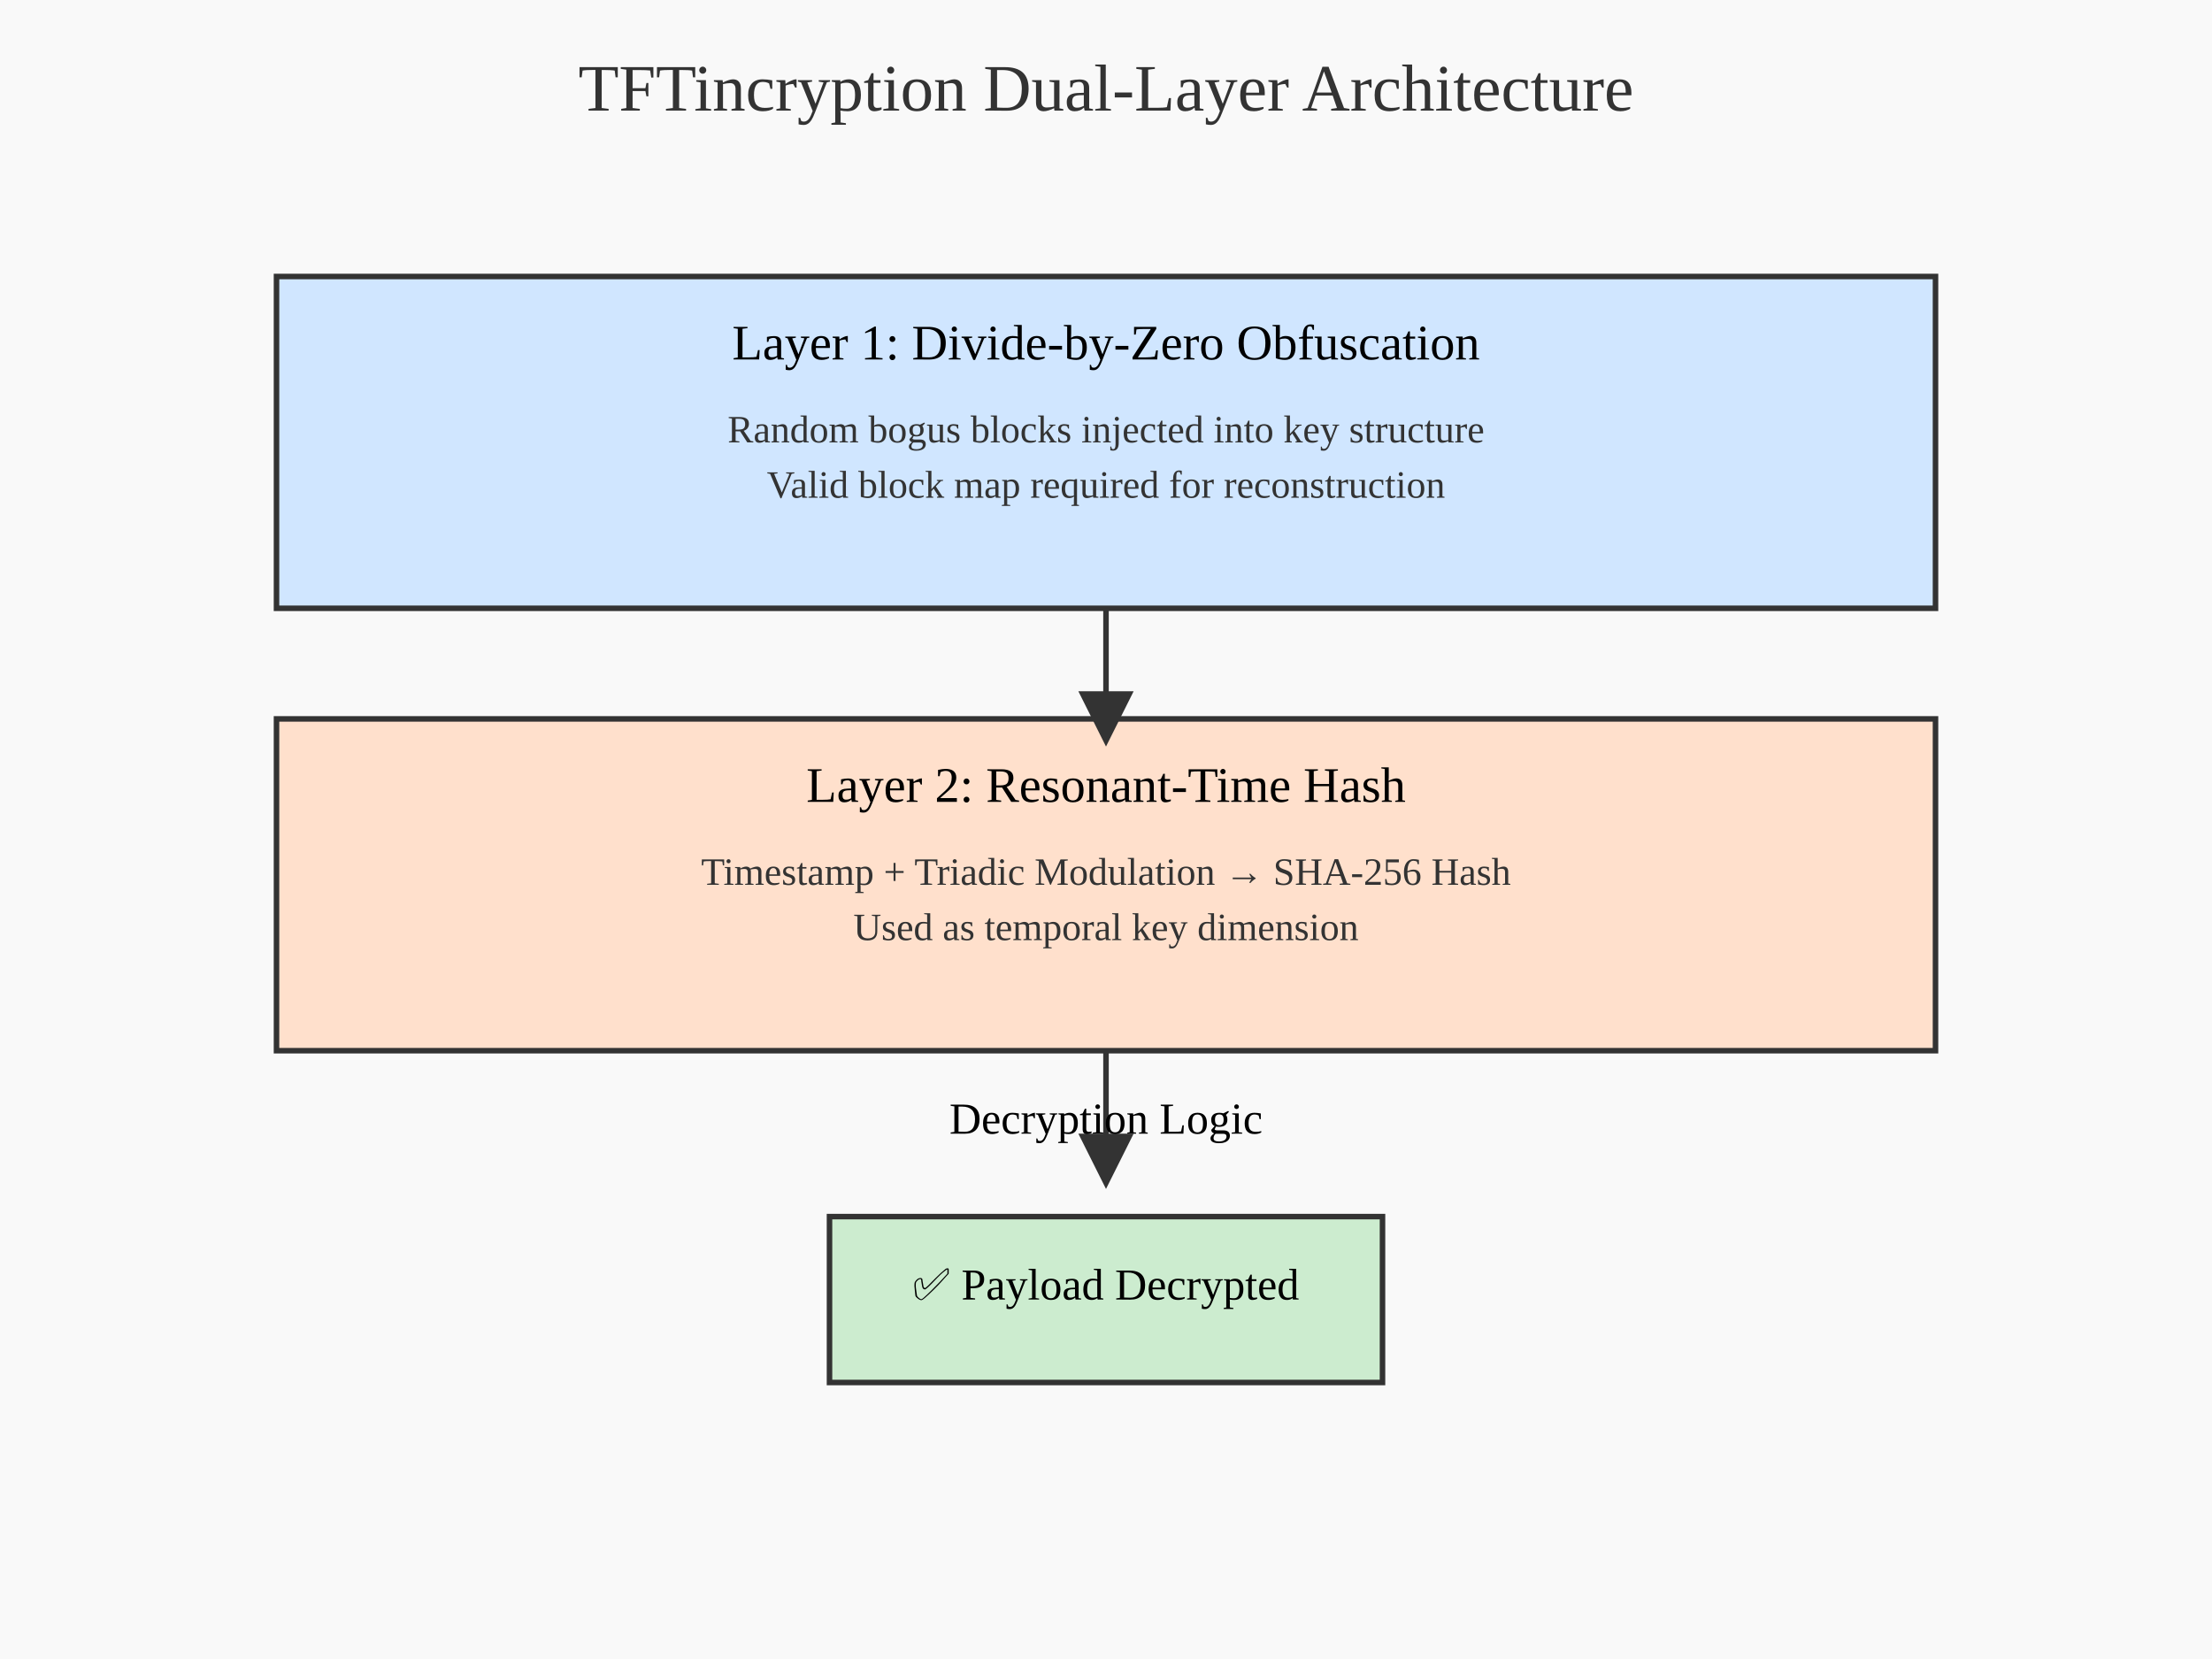
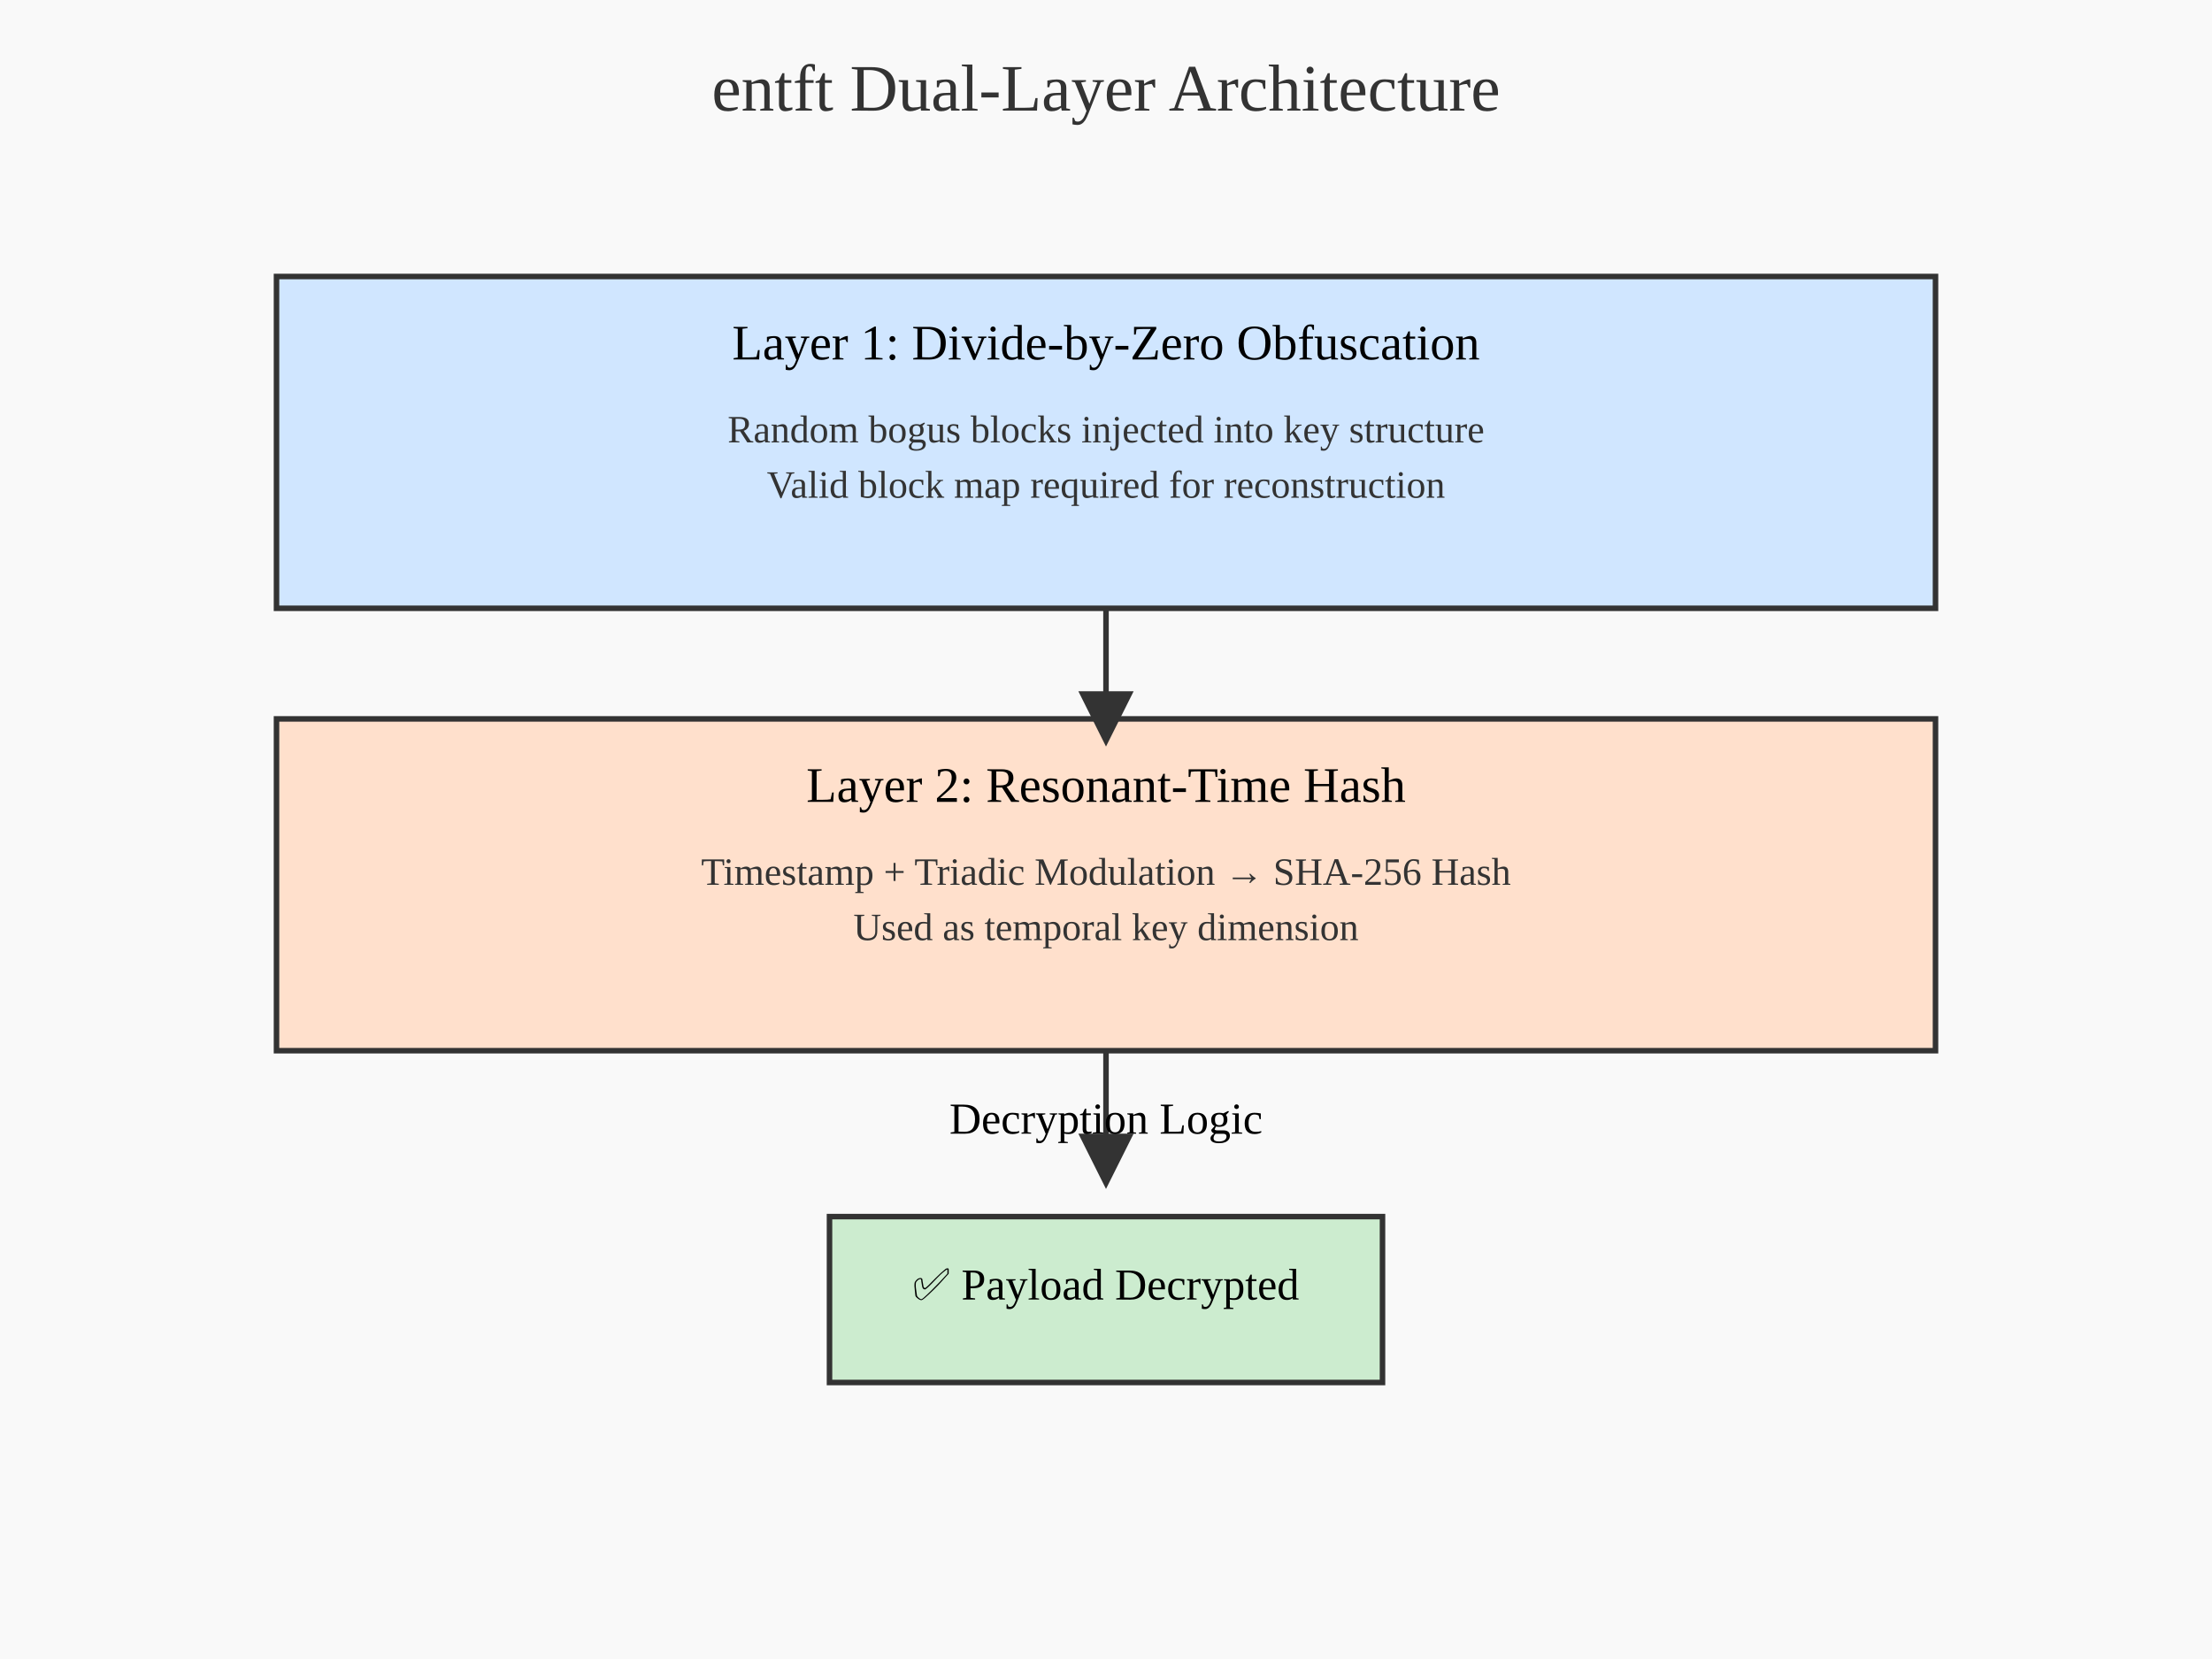
<svg xmlns="http://www.w3.org/2000/svg" width="800" height="600">
  <rect width="100%" height="100%" fill="#f9f9f9" />
-   <text x="400" y="40" font-size="24" text-anchor="middle" fill="#333">TFTincryption Dual-Layer Architecture</text>
+   <text x="400" y="40" font-size="24" text-anchor="middle" fill="#333">entft Dual-Layer Architecture</text>
  <rect x="100" y="100" width="600" height="120" fill="#d0e6ff" stroke="#333" stroke-width="2" />
  <text x="400" y="130" font-size="18" text-anchor="middle" fill="#000">Layer 1: Divide-by-Zero Obfuscation</text>
  <text x="400" y="160" font-size="14" text-anchor="middle" fill="#333">Random bogus blocks injected into key structure</text>
  <text x="400" y="180" font-size="14" text-anchor="middle" fill="#333">Valid block map required for reconstruction</text>
  <rect x="100" y="260" width="600" height="120" fill="#ffe0cc" stroke="#333" stroke-width="2" />
  <text x="400" y="290" font-size="18" text-anchor="middle" fill="#000">Layer 2: Resonant-Time Hash</text>
  <text x="400" y="320" font-size="14" text-anchor="middle" fill="#333">Timestamp + Triadic Modulation → SHA-256 Hash</text>
  <text x="400" y="340" font-size="14" text-anchor="middle" fill="#333">Used as temporal key dimension</text>
  <line x1="400" y1="220" x2="400" y2="260" stroke="#333" stroke-width="2" marker-end="url(#arrow)" />
  <line x1="400" y1="380" x2="400" y2="420" stroke="#333" stroke-width="2" marker-end="url(#arrow)" />
  <text x="400" y="410" font-size="16" text-anchor="middle" fill="#000">Decryption Logic</text>
  <rect x="300" y="440" width="200" height="60" fill="#cceccf" stroke="#333" stroke-width="2" />
  <text x="400" y="470" font-size="16" text-anchor="middle" fill="#000">✅ Payload Decrypted</text>
  <defs>
    <marker id="arrow" markerWidth="10" markerHeight="10" refX="5" refY="5" orient="auto-start-reverse">
      <path d="M0,0 L10,5 L0,10 Z" fill="#333" />
    </marker>
  </defs>
</svg>
